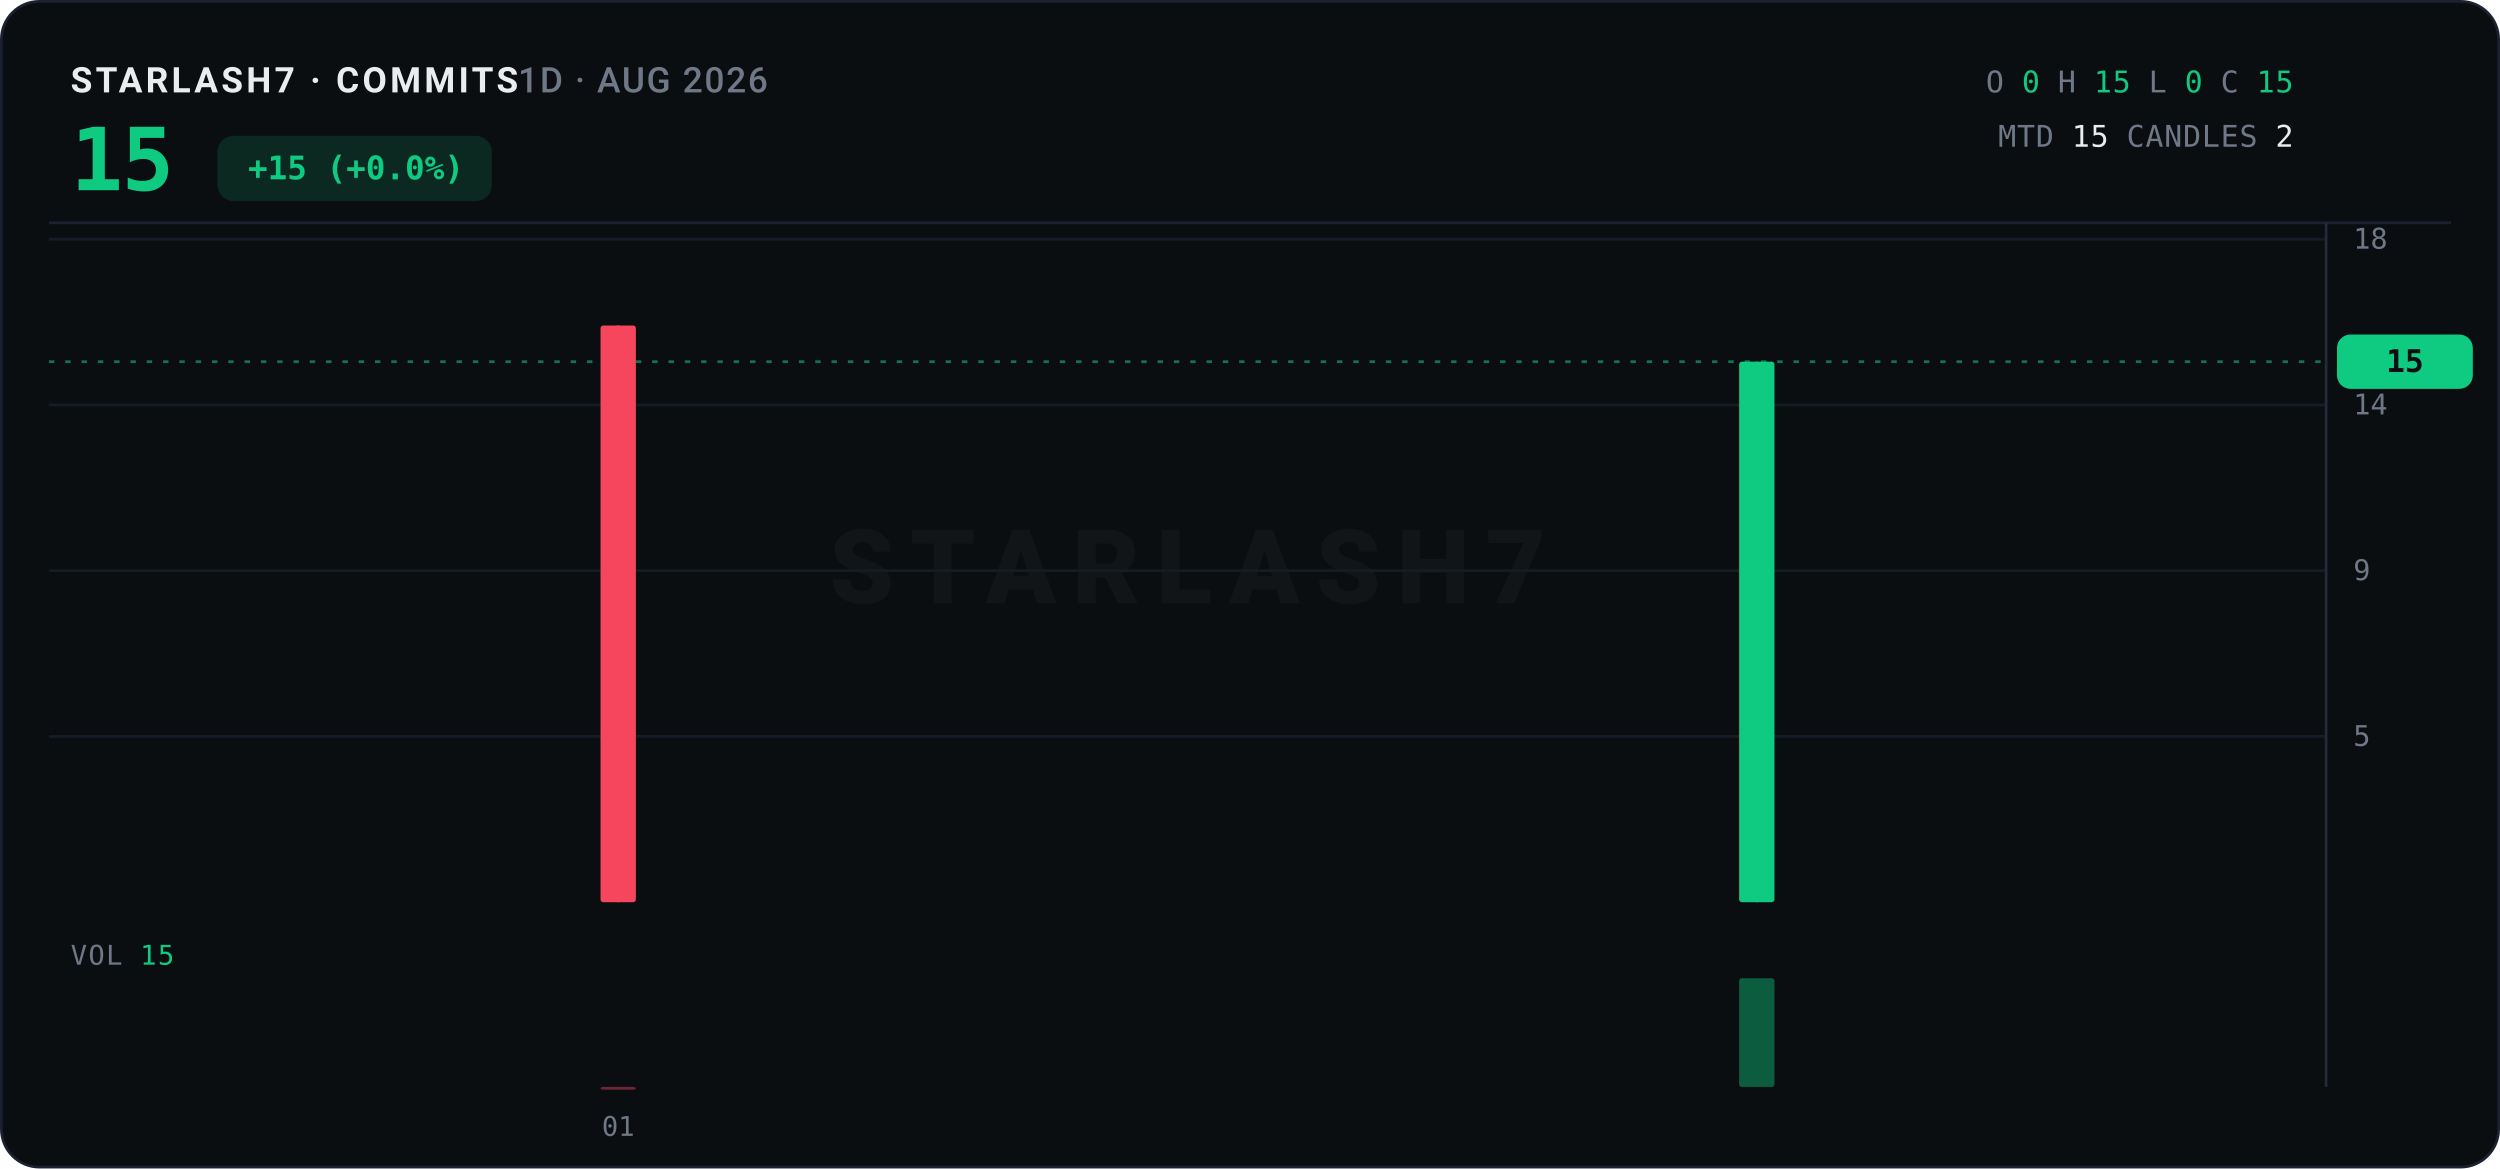
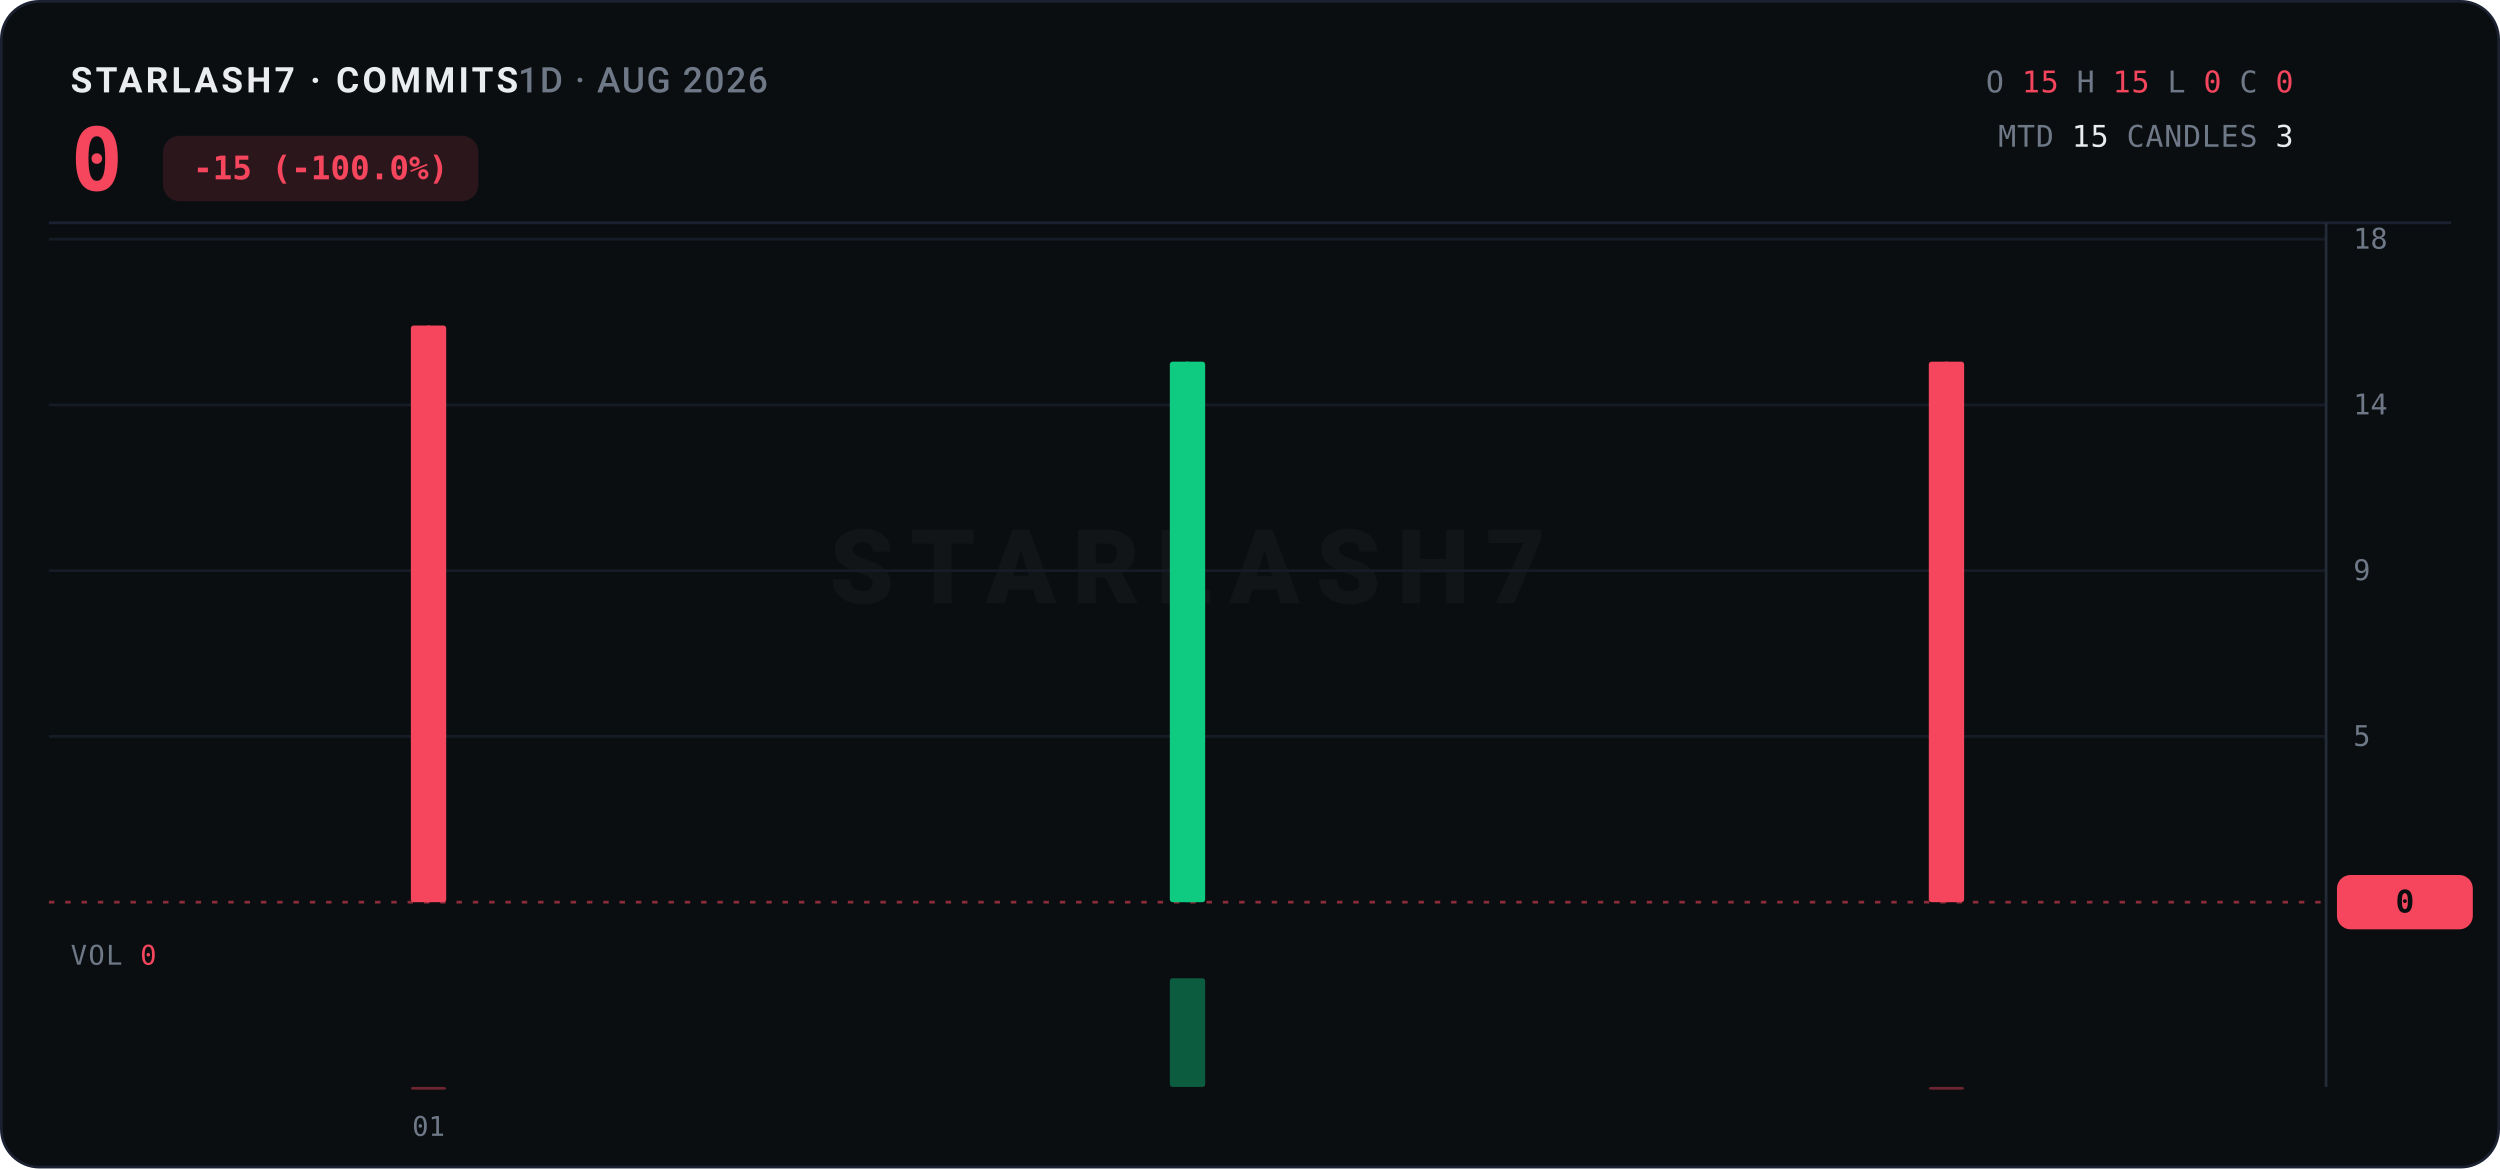
<svg xmlns="http://www.w3.org/2000/svg" width="920" height="430" viewBox="0 0 920 430">
  <rect x="0.5" y="0.5" width="919" height="429" rx="14" fill="#0B0E11" stroke="#1B2130" />
  <text x="26" y="34" font-family="ui-sans-serif,system-ui,-apple-system,'Segoe UI',Roboto,sans-serif" font-size="13" font-weight="700" letter-spacing="1.2" fill="#EAECEF">STARLASH7 · COMMITS<tspan fill="#6E7887" font-weight="500" letter-spacing="0.6">  1D · AUG 2026</tspan>
  </text>
-   <text x="26" y="70" font-family="ui-monospace,'SF Mono',SFMono-Regular,Menlo,Consolas,monospace" font-size="32" font-weight="800" fill="#0ECB81" letter-spacing="-0.5">15</text>
-   <rect x="80" y="50" width="101" height="24" rx="6" fill="#0ECB81" opacity="0.14" />
-   <text x="131" y="66" text-anchor="middle" font-family="ui-monospace,'SF Mono',SFMono-Regular,Menlo,Consolas,monospace" font-size="12" font-weight="700" fill="#0ECB81">+15 (+0.0%)</text>
+   <text x="26" y="70" font-family="ui-monospace,'SF Mono',SFMono-Regular,Menlo,Consolas,monospace" font-size="32" font-weight="800" fill="#F6465D" letter-spacing="-0.5">0</text>
+   <rect x="60" y="50" width="116" height="24" rx="6" fill="#F6465D" opacity="0.14" />
+   <text x="118" y="66" text-anchor="middle" font-family="ui-monospace,'SF Mono',SFMono-Regular,Menlo,Consolas,monospace" font-size="12" font-weight="700" fill="#F6465D">-15 (-100.0%)</text>
  <text x="844" y="34" text-anchor="end" font-family="ui-monospace,'SF Mono',SFMono-Regular,Menlo,Consolas,monospace" font-size="11" letter-spacing="0.3">
    <tspan fill="#6E7887">O</tspan>
-     <tspan fill="#0ECB81">0</tspan>
+     <tspan fill="#F6465D">15</tspan>
    <tspan fill="#6E7887">H</tspan>
-     <tspan fill="#0ECB81">15</tspan>
+     <tspan fill="#F6465D">15</tspan>
    <tspan fill="#6E7887">L</tspan>
-     <tspan fill="#0ECB81">0</tspan>
+     <tspan fill="#F6465D">0</tspan>
    <tspan fill="#6E7887">C</tspan>
-     <tspan fill="#0ECB81">15</tspan>
+     <tspan fill="#F6465D">0</tspan>
  </text>
  <text x="844" y="54" text-anchor="end" font-family="ui-monospace,'SF Mono',SFMono-Regular,Menlo,Consolas,monospace" font-size="11" letter-spacing="0.3">
    <tspan fill="#6E7887">MTD</tspan>
    <tspan fill="#EAECEF">15</tspan>
    <tspan fill="#6E7887">CANDLES</tspan>
-     <tspan fill="#EAECEF">2</tspan>
+     <tspan fill="#EAECEF">3</tspan>
  </text>
  <line x1="18" y1="82" x2="902" y2="82" stroke="#1B2130" stroke-width="1" />
  <text x="437.0" y="222.0" text-anchor="middle" font-family="ui-sans-serif,system-ui,-apple-system,'Segoe UI',Roboto,sans-serif" font-size="38" font-weight="800" letter-spacing="6" fill="#EAECEF" opacity="0.035">STARLASH7</text>
  <line x1="18" y1="271.0" x2="856" y2="271.0" stroke="#161C26" stroke-width="1" />
  <text x="866" y="274.5" font-family="ui-monospace,'SF Mono',SFMono-Regular,Menlo,Consolas,monospace" font-size="10.5" fill="#6E7887">5</text>
  <line x1="18" y1="210.0" x2="856" y2="210.0" stroke="#161C26" stroke-width="1" />
  <text x="866" y="213.5" font-family="ui-monospace,'SF Mono',SFMono-Regular,Menlo,Consolas,monospace" font-size="10.5" fill="#6E7887">9</text>
  <line x1="18" y1="149.0" x2="856" y2="149.0" stroke="#161C26" stroke-width="1" />
  <text x="866" y="152.5" font-family="ui-monospace,'SF Mono',SFMono-Regular,Menlo,Consolas,monospace" font-size="10.5" fill="#6E7887">14</text>
  <line x1="18" y1="88.0" x2="856" y2="88.0" stroke="#161C26" stroke-width="1" />
  <text x="866" y="91.5" font-family="ui-monospace,'SF Mono',SFMono-Regular,Menlo,Consolas,monospace" font-size="10.5" fill="#6E7887">18</text>
  <line x1="856" y1="82" x2="856" y2="400" stroke="#242B38" stroke-width="1" />
-   <line x1="18" y1="133.1" x2="856" y2="133.1" stroke="#0ECB81" stroke-width="1" stroke-dasharray="2 4" opacity="0.55" />
-   <rect x="860" y="123.1" width="50" height="20" rx="5" fill="#0ECB81" />
-   <text x="885.0" y="136.9" text-anchor="middle" font-family="ui-monospace,'SF Mono',SFMono-Regular,Menlo,Consolas,monospace" font-size="11.5" font-weight="800" fill="#0B0E11">15</text>
-   <line x1="227.5" y1="119.8" x2="227.5" y2="332.0" stroke="#F6465D" stroke-width="1" />
-   <rect x="221.0" y="119.8" width="13.0" height="212.2" rx="1" fill="#F6465D" />
-   <line x1="646.5" y1="133.1" x2="646.5" y2="332.0" stroke="#0ECB81" stroke-width="1" />
-   <rect x="640.0" y="133.1" width="13.0" height="198.9" rx="1" fill="#0ECB81" />
-   <text x="26" y="355" font-family="ui-monospace,'SF Mono',SFMono-Regular,Menlo,Consolas,monospace" font-size="10" letter-spacing="0.5" fill="#6E7887">VOL <tspan fill="#0ECB81">15</tspan>
+   <line x1="18" y1="332.0" x2="856" y2="332.0" stroke="#F6465D" stroke-width="1" stroke-dasharray="2 4" opacity="0.55" />
+   <rect x="860" y="322.0" width="50" height="20" rx="5" fill="#F6465D" />
+   <text x="885.0" y="335.8" text-anchor="middle" font-family="ui-monospace,'SF Mono',SFMono-Regular,Menlo,Consolas,monospace" font-size="11.5" font-weight="800" fill="#0B0E11">0</text>
+   <line x1="157.7" y1="119.8" x2="157.7" y2="332.0" stroke="#F6465D" stroke-width="1" />
+   <rect x="151.2" y="119.8" width="13.0" height="212.2" rx="1" fill="#F6465D" />
+   <line x1="437.0" y1="133.1" x2="437.0" y2="332.0" stroke="#0ECB81" stroke-width="1" />
+   <rect x="430.5" y="133.1" width="13.0" height="198.9" rx="1" fill="#0ECB81" />
+   <line x1="716.3" y1="133.1" x2="716.3" y2="332.0" stroke="#F6465D" stroke-width="1" />
+   <rect x="709.8" y="133.1" width="13.0" height="198.9" rx="1" fill="#F6465D" />
+   <text x="26" y="355" font-family="ui-monospace,'SF Mono',SFMono-Regular,Menlo,Consolas,monospace" font-size="10" letter-spacing="0.5" fill="#6E7887">VOL <tspan fill="#F6465D">0</tspan>
  </text>
-   <rect x="221.0" y="400.0" width="13.0" height="1.0" rx="1" fill="#F6465D" opacity="0.42" />
-   <rect x="640.0" y="360.0" width="13.0" height="40.0" rx="1" fill="#0ECB81" opacity="0.42" />
-   <text x="227.5" y="418" text-anchor="middle" font-family="ui-monospace,'SF Mono',SFMono-Regular,Menlo,Consolas,monospace" font-size="10" fill="#6E7887">01</text>
+   <rect x="151.2" y="400.0" width="13.0" height="1.0" rx="1" fill="#F6465D" opacity="0.42" />
+   <rect x="430.5" y="360.0" width="13.0" height="40.0" rx="1" fill="#0ECB81" opacity="0.42" />
+   <rect x="709.8" y="400.0" width="13.0" height="1.0" rx="1" fill="#F6465D" opacity="0.42" />
+   <text x="157.7" y="418" text-anchor="middle" font-family="ui-monospace,'SF Mono',SFMono-Regular,Menlo,Consolas,monospace" font-size="10" fill="#6E7887">01</text>
</svg>
